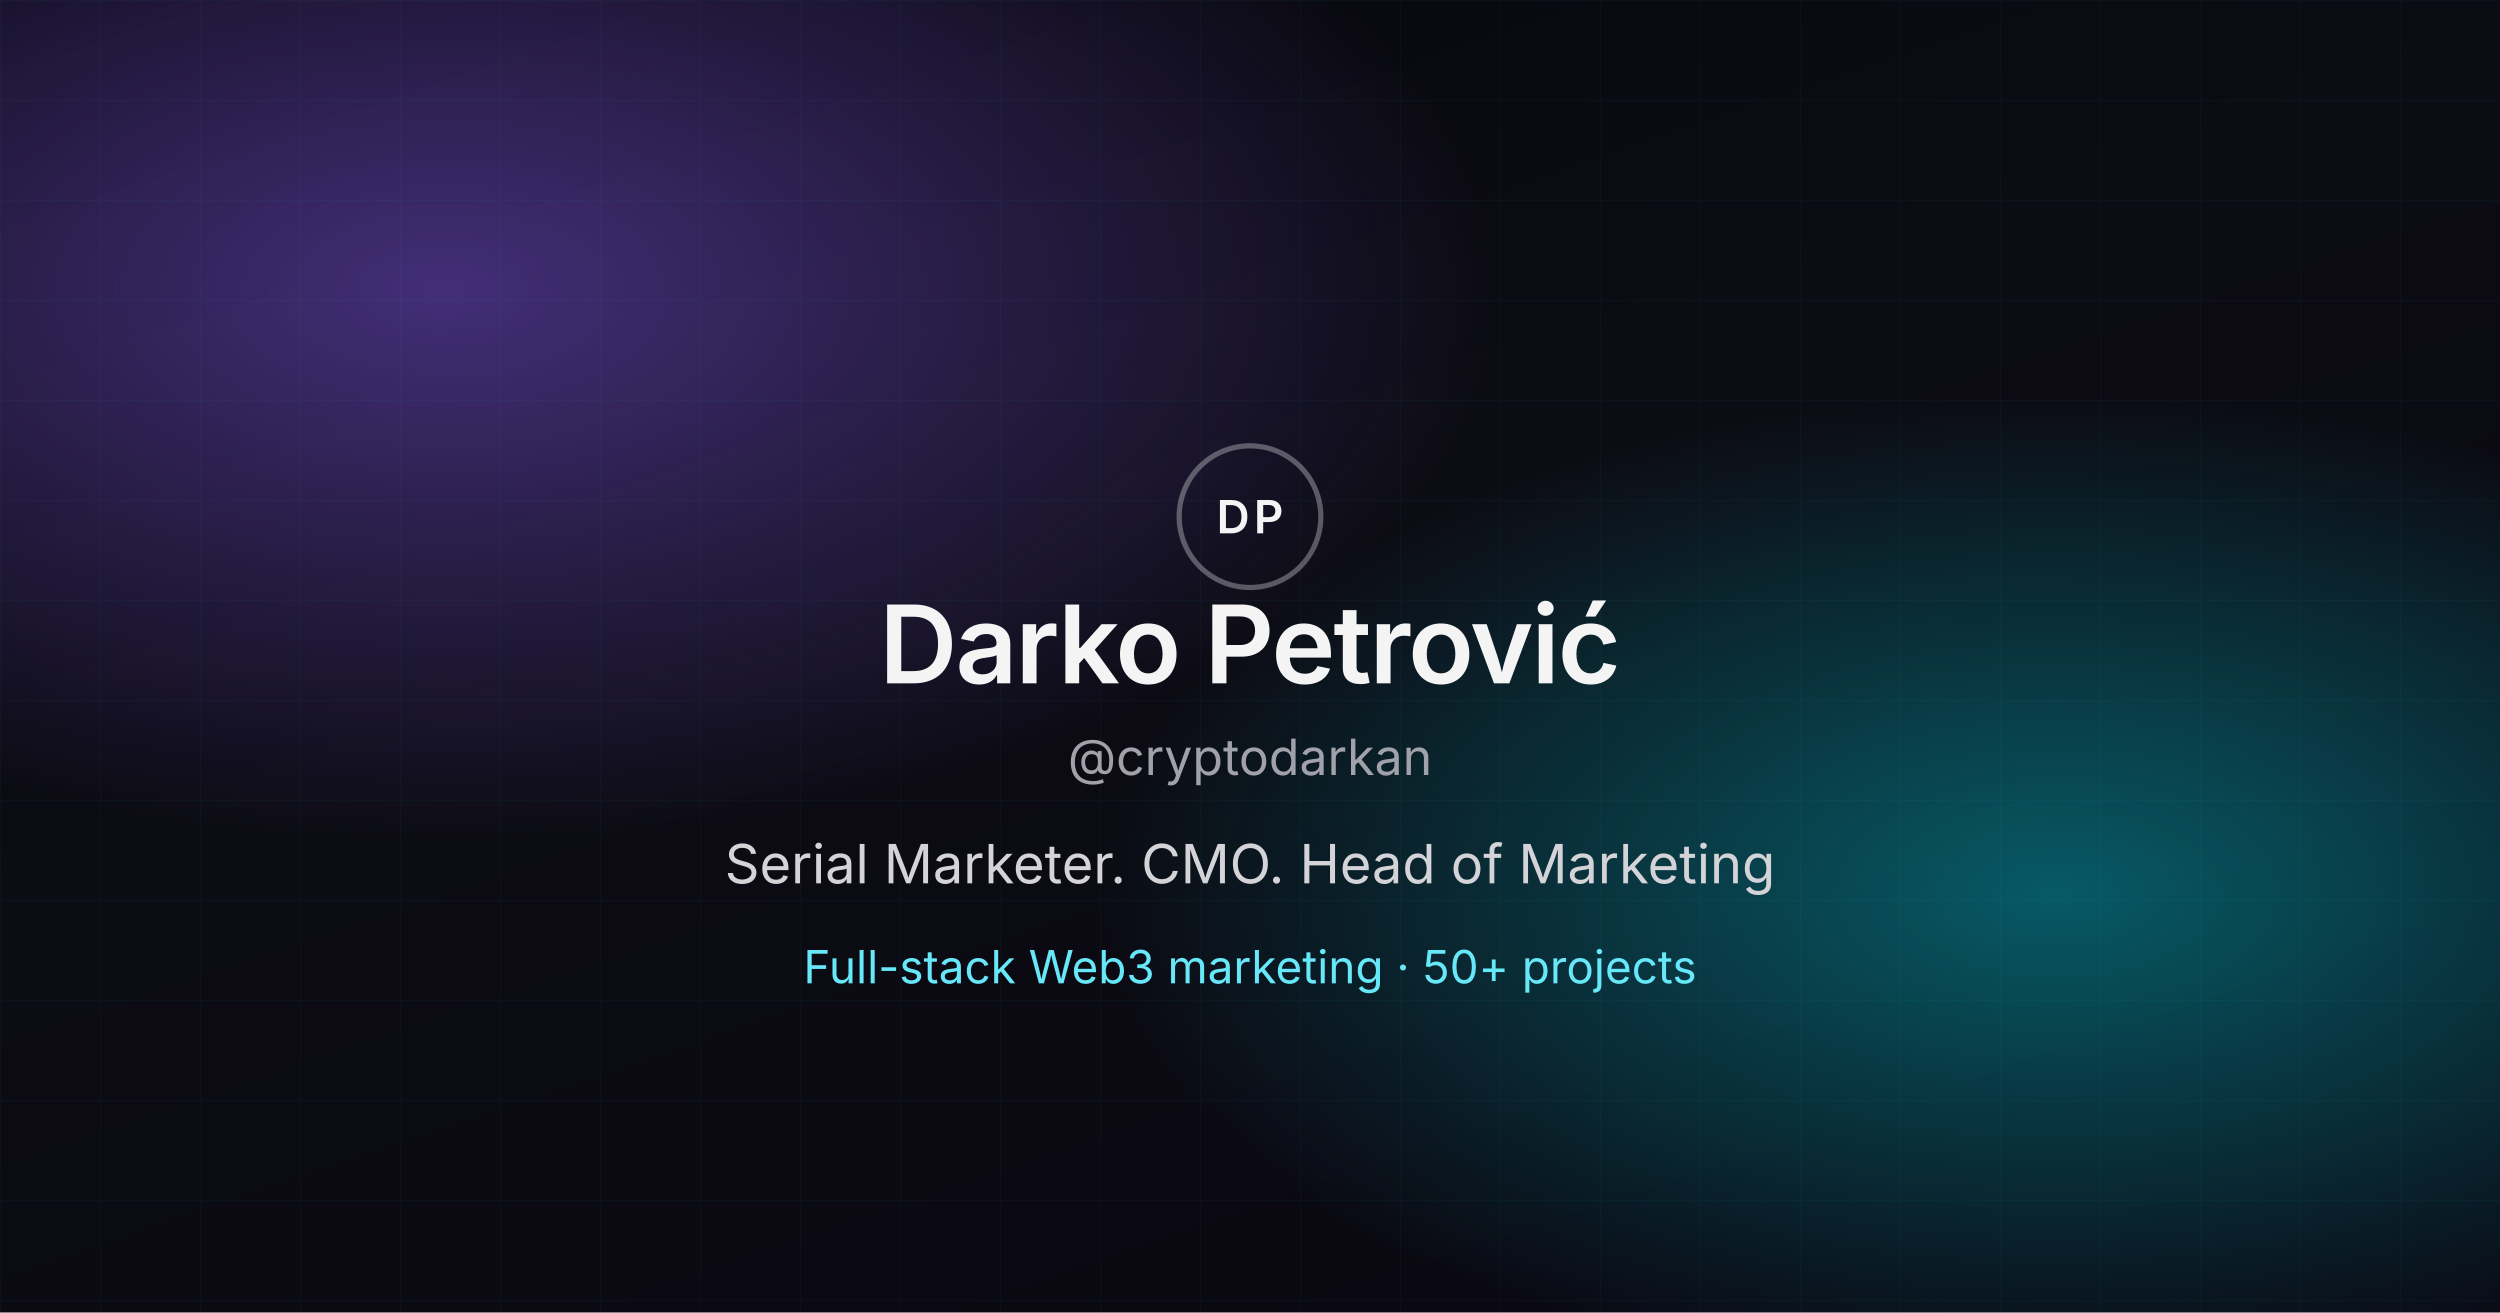
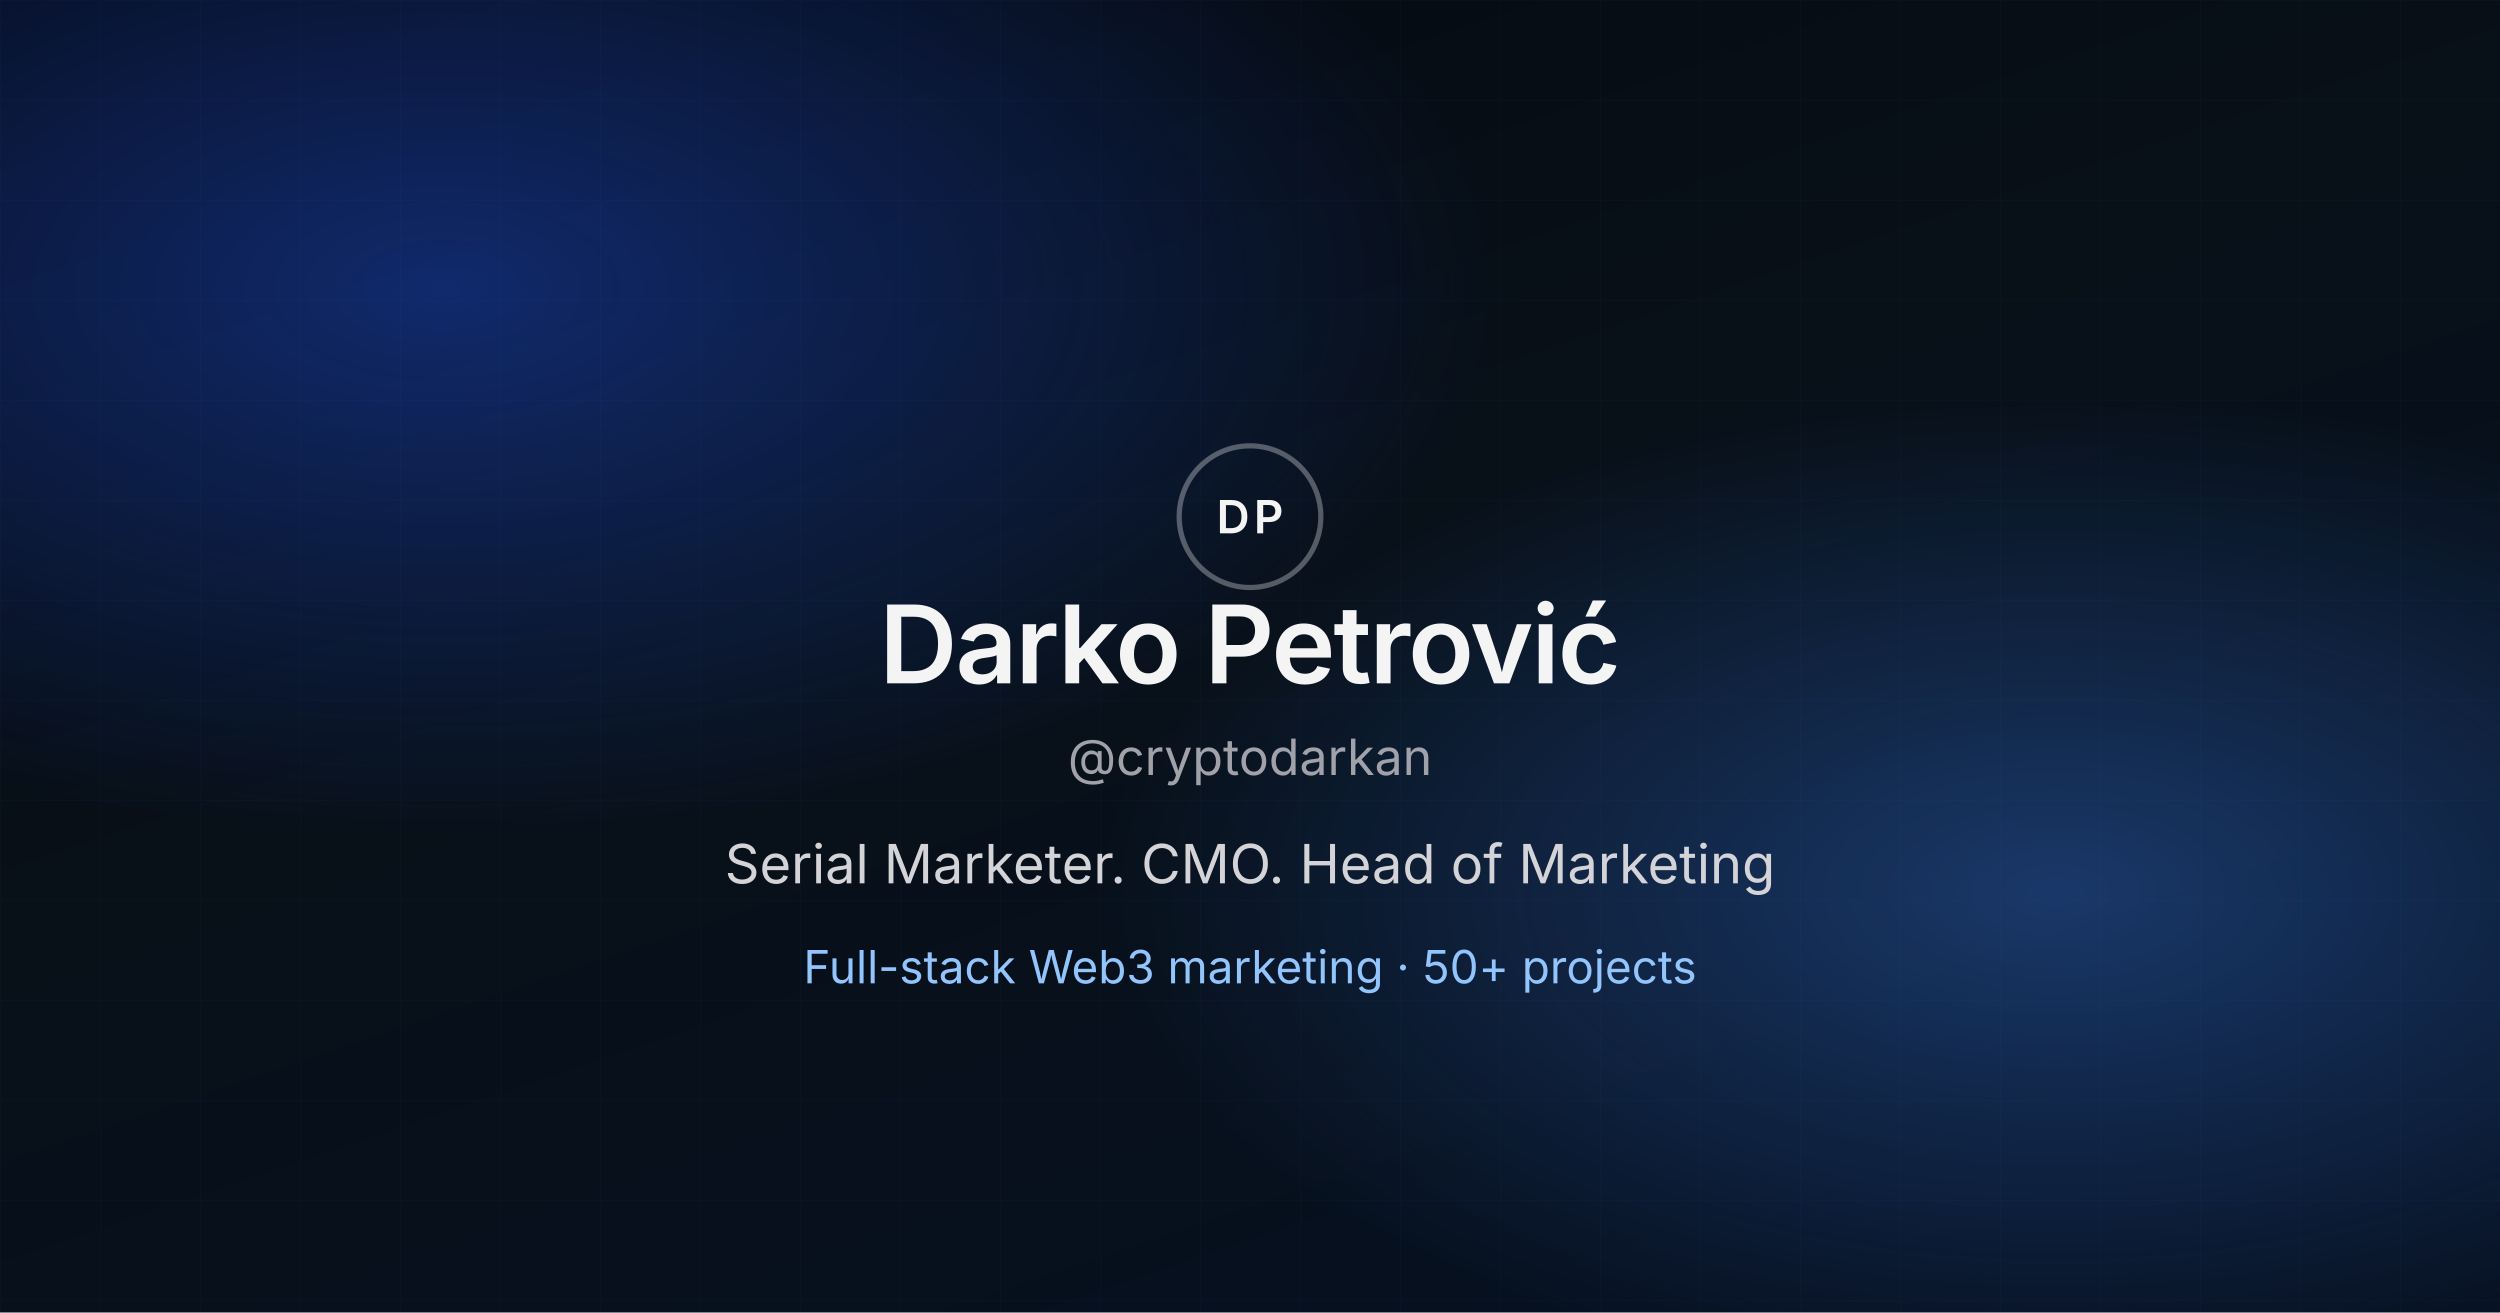
<svg xmlns="http://www.w3.org/2000/svg" width="1200" height="630" viewBox="0 0 1200 630" role="img" aria-label="Darko Petrovic. Serial Marketer. CMO. Head of Marketing">
  <defs>
    <linearGradient id="bg" x1="0%" y1="0%" x2="65%" y2="100%">
-       <stop offset="0%" stop-color="#06060c" />
-       <stop offset="50%" stop-color="#0c0c14" />
-       <stop offset="100%" stop-color="#0a0812" />
+       <stop offset="0%" stop-color="#040810" />
+       <stop offset="50%" stop-color="#081018" />
+       <stop offset="100%" stop-color="#06101f" />
    </linearGradient>
-     <radialGradient id="glow-purple" cx="18%" cy="22%" r="42%">
-       <stop offset="0%" stop-color="#8b5cf6" stop-opacity="0.45" />
-       <stop offset="100%" stop-color="#8b5cf6" stop-opacity="0" />
+     <radialGradient id="glow-deep" cx="18%" cy="22%" r="42%">
+       <stop offset="0%" stop-color="#1d4ed8" stop-opacity="0.45" />
+       <stop offset="100%" stop-color="#1d4ed8" stop-opacity="0" />
    </radialGradient>
-     <radialGradient id="glow-cyan" cx="82%" cy="68%" r="38%">
-       <stop offset="0%" stop-color="#00f0ff" stop-opacity="0.35" />
-       <stop offset="100%" stop-color="#00f0ff" stop-opacity="0" />
+     <radialGradient id="glow-bright" cx="82%" cy="68%" r="38%">
+       <stop offset="0%" stop-color="#3b82f6" stop-opacity="0.35" />
+       <stop offset="100%" stop-color="#3b82f6" stop-opacity="0" />
    </radialGradient>
    <pattern id="grid" width="48" height="48" patternUnits="userSpaceOnUse">
-       <path d="M 48 0 L 0 0 0 48" fill="none" stroke="#00f0ff" stroke-opacity="0.06" stroke-width="1" />
+       <path d="M 48 0 L 0 0 0 48" fill="none" stroke="#3b82f6" stroke-opacity="0.06" stroke-width="1" />
    </pattern>
  </defs>
  <rect width="1200" height="630" fill="url(#bg)" />
-   <rect width="1200" height="630" fill="url(#glow-purple)" />
-   <rect width="1200" height="630" fill="url(#glow-cyan)" />
+   <rect width="1200" height="630" fill="url(#glow-deep)" />
+   <rect width="1200" height="630" fill="url(#glow-bright)" />
  <rect width="1200" height="630" fill="url(#grid)" opacity="0.55" />
  <circle cx="600" cy="248" r="34" fill="none" stroke="#e4e4e7" stroke-opacity="0.35" stroke-width="2.5" />
  <text x="600" y="256" text-anchor="middle" fill="#f4f4f5" font-family="Inter, system-ui, sans-serif" font-size="22" font-weight="600" letter-spacing="2">DP</text>
  <text x="600" y="328" text-anchor="middle" fill="#f4f4f5" font-family="Inter, system-ui, sans-serif" font-size="52" font-weight="600" letter-spacing="-1">Darko Petrović</text>
  <text x="600" y="372" text-anchor="middle" fill="#a1a1aa" font-family="Inter, system-ui, sans-serif" font-size="24" font-weight="400">@cryptodarkan</text>
  <text x="600" y="424" text-anchor="middle" fill="#d4d4d8" font-family="Inter, system-ui, sans-serif" font-size="26" font-weight="400">Serial Marketer. CMO. Head of Marketing</text>
-   <text x="600" y="472" text-anchor="middle" fill="#67e8f9" font-family="Inter, system-ui, sans-serif" font-size="22" font-weight="400">Full-stack Web3 marketing · 50+ projects</text>
+   <text x="600" y="472" text-anchor="middle" fill="#93c5fd" font-family="Inter, system-ui, sans-serif" font-size="22" font-weight="400">Full-stack Web3 marketing · 50+ projects</text>
</svg>
